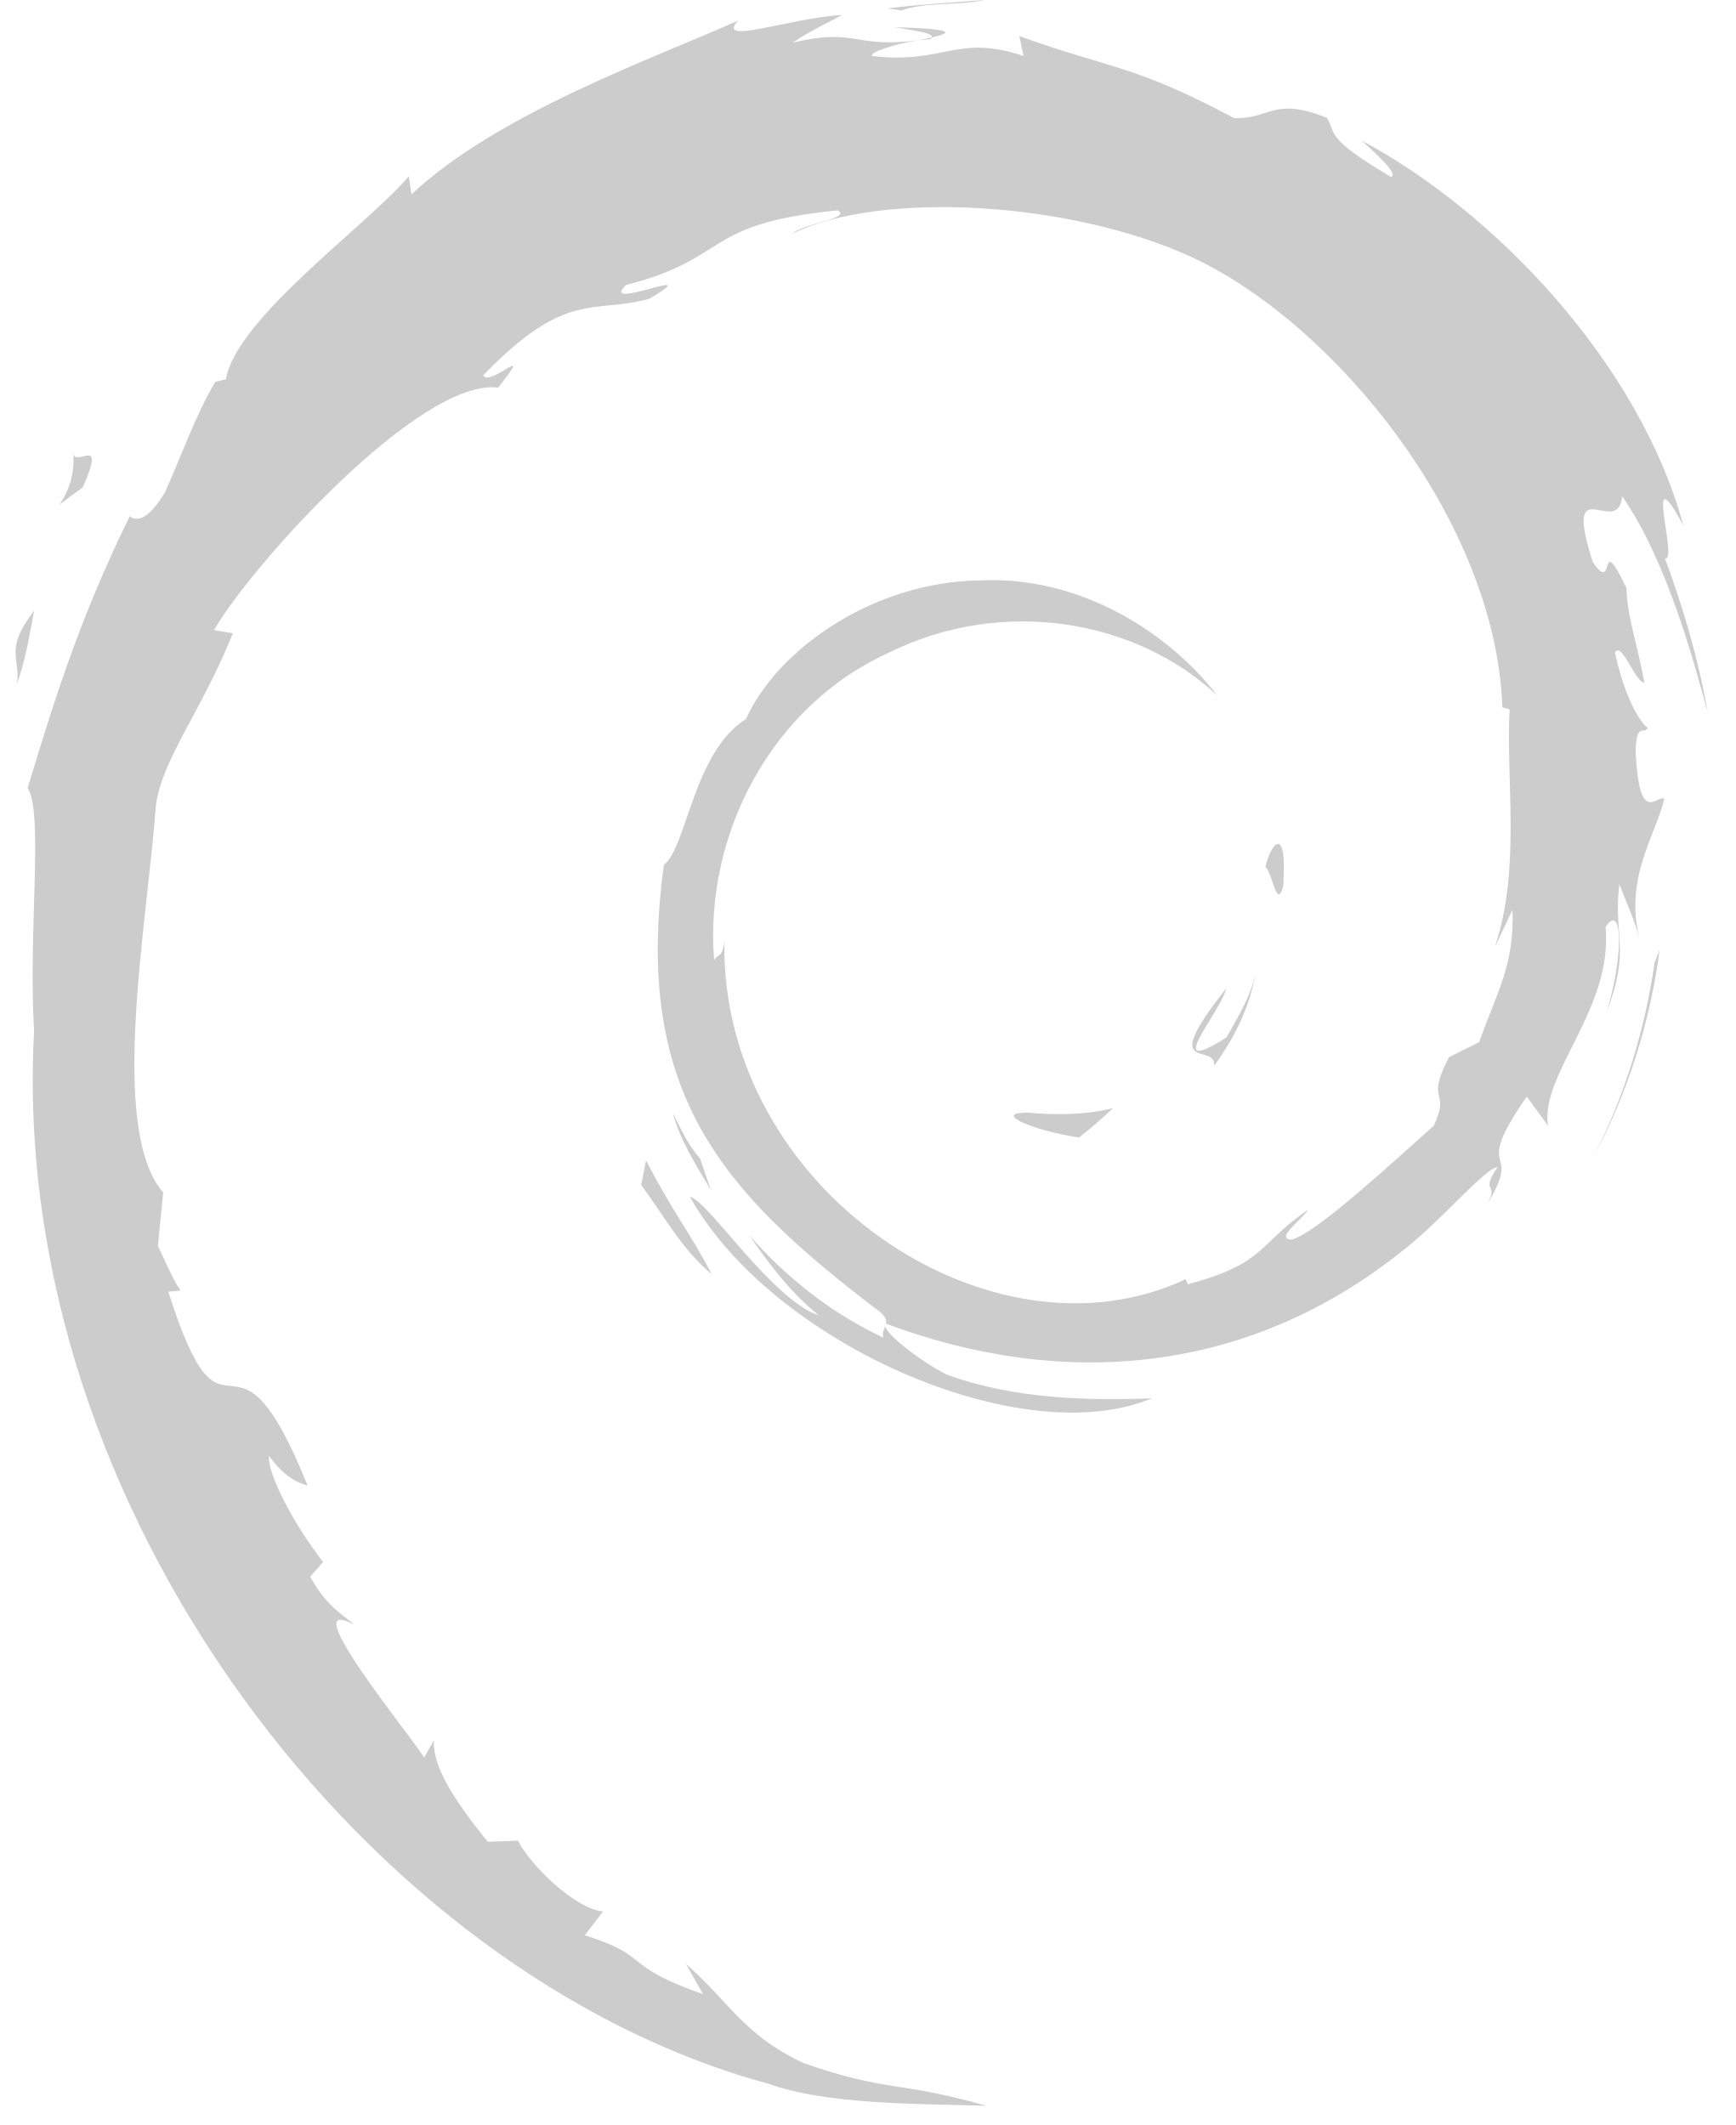
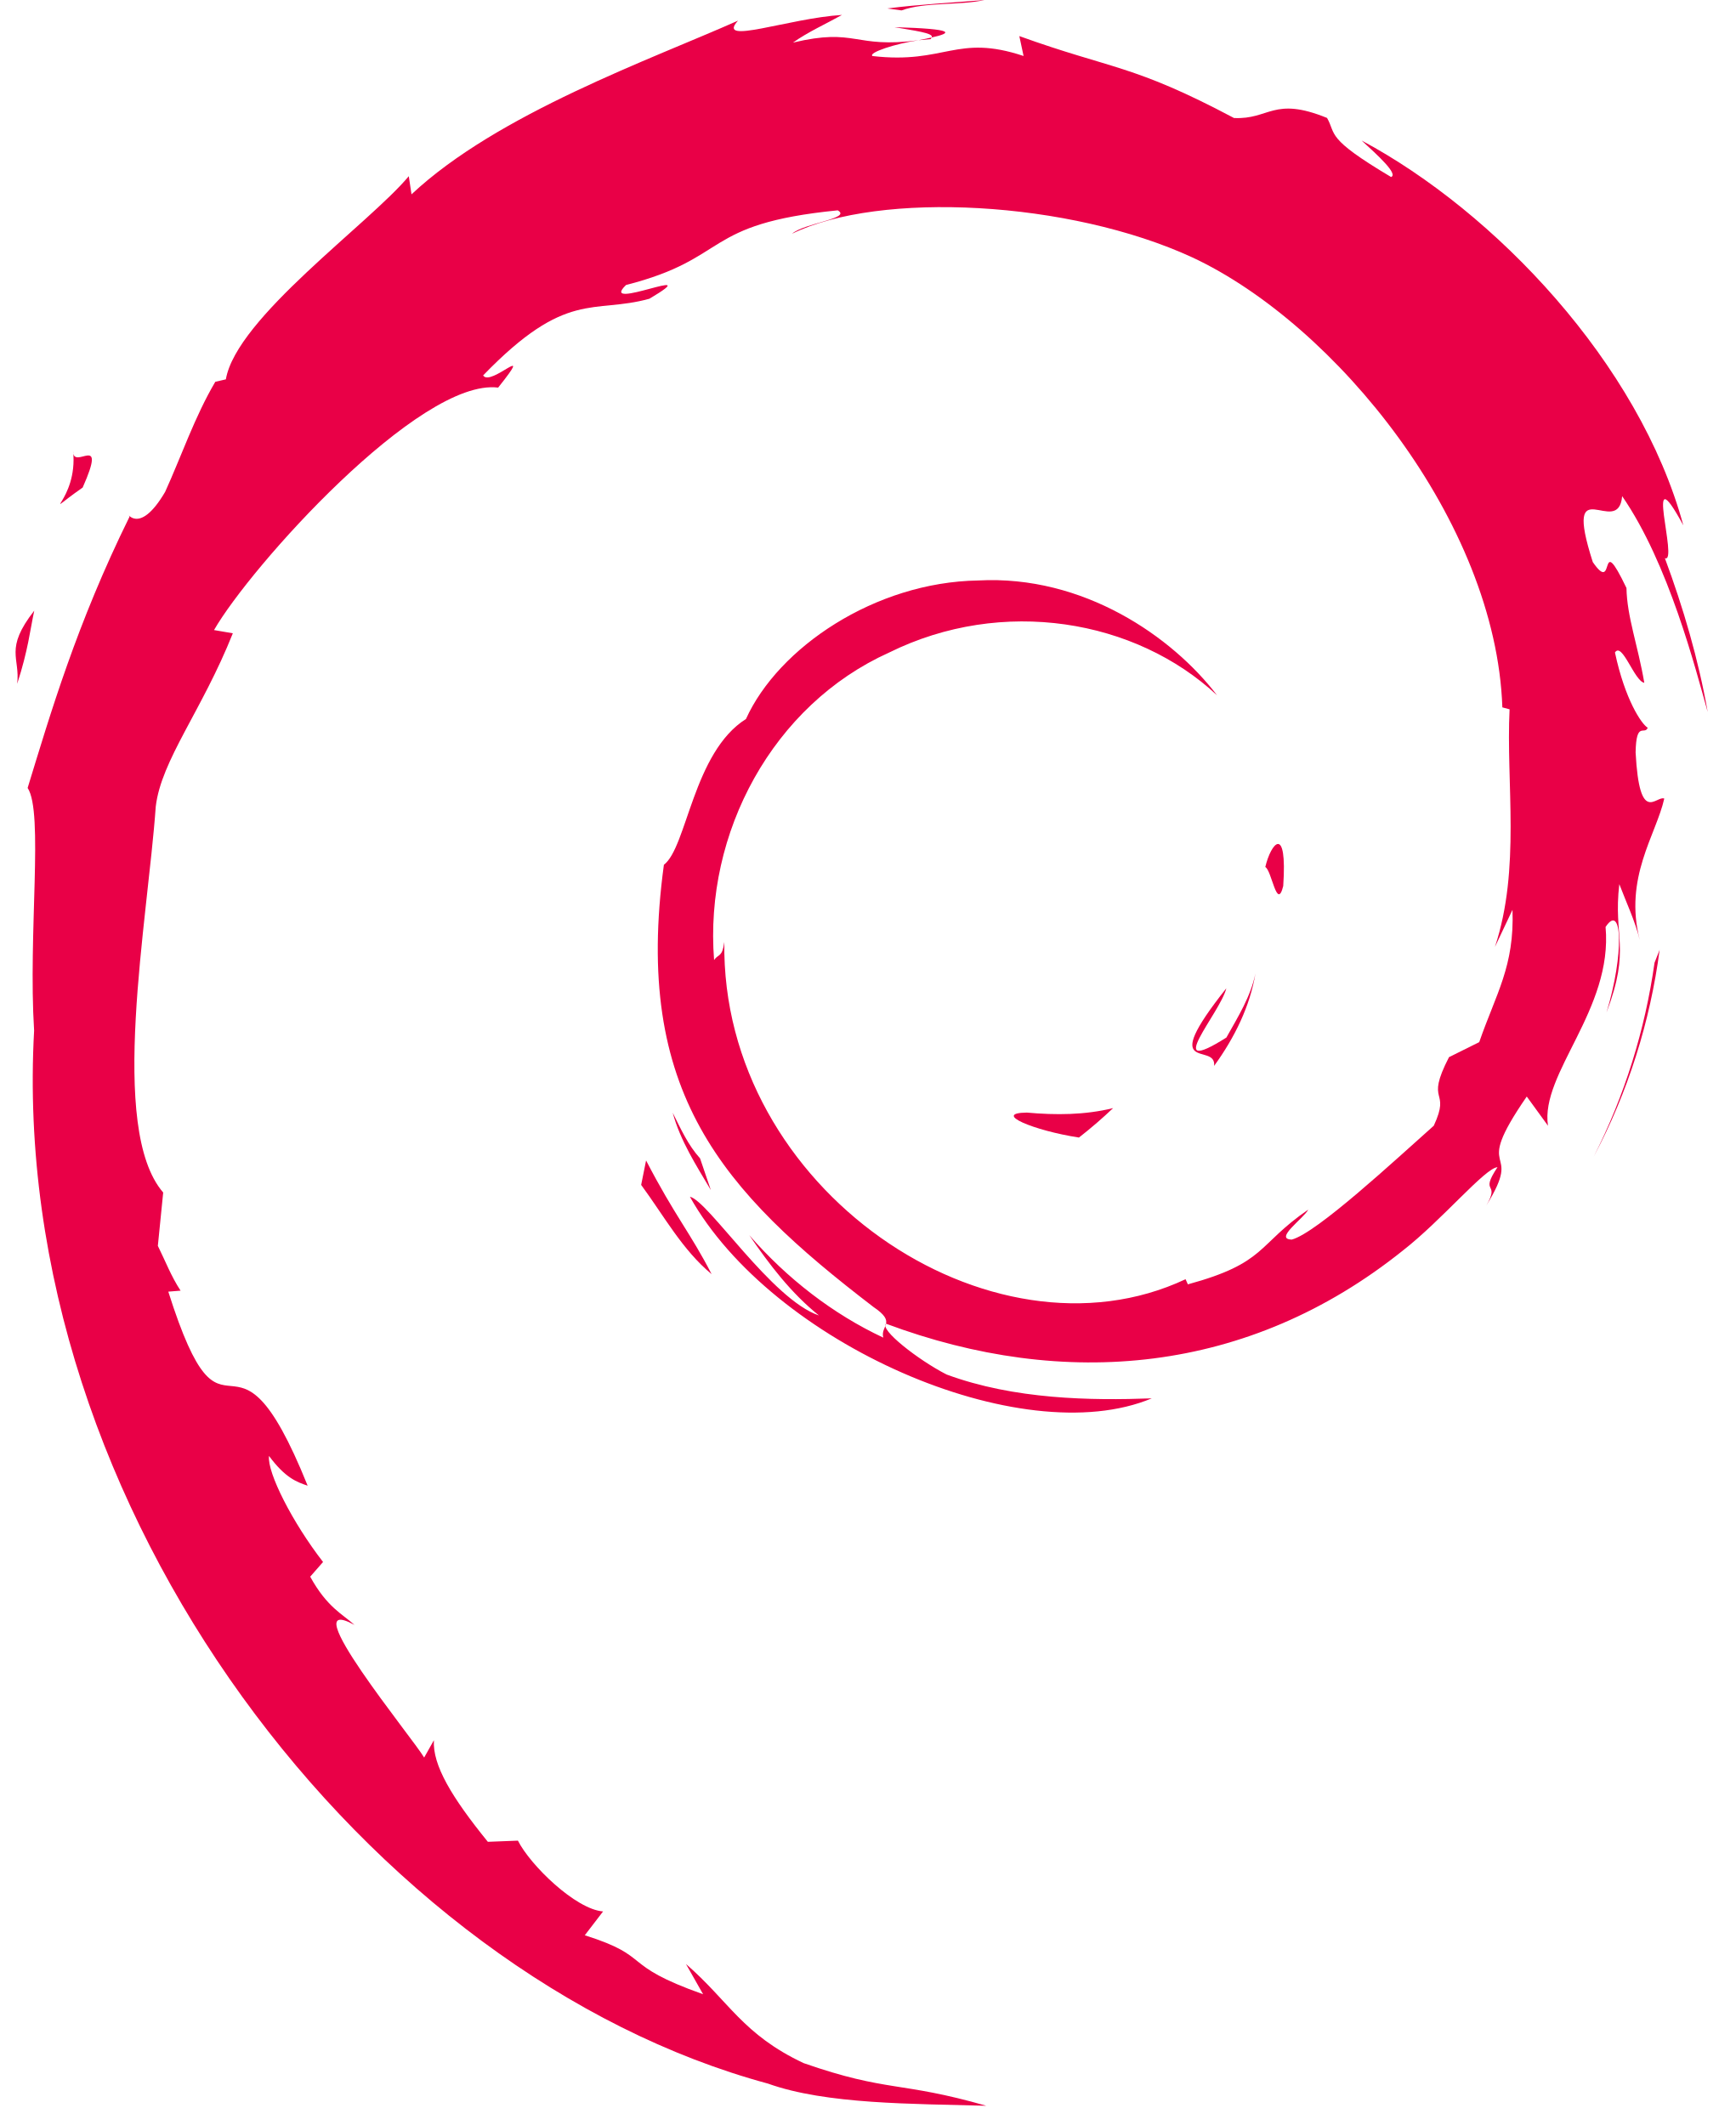
<svg xmlns="http://www.w3.org/2000/svg" xmlns:xlink="http://www.w3.org/1999/xlink" width="49" height="60" viewBox="0 0 49 60" version="1.1">
-   <g id="Canvas" transform="translate(-1167 -551)">
-     <g id="logo-debian">
+   <g id="Canvas" transform="translate(-3848 -283)">
+     <g id="logo-debian_on_hower">
      <g id="Shape">
-         <use xlink:href="#path0_fill" transform="translate(1195.62 582.288)" fill="#CCCCCC" />
+         <use xlink:href="#path0_fill" transform="translate(3876.62 314.288)" fill="#E90047" />
      </g>
      <g id="Shape">
-         <use xlink:href="#path1_fill" transform="translate(1200.66 578.483)" fill="#CCCCCC" />
+         <use xlink:href="#path1_fill" transform="translate(3881.66 310.483)" fill="#E90047" />
      </g>
      <g id="Shape">
-         <use xlink:href="#path2_fill" transform="translate(1202.72 574.83)" fill="#CCCCCC" />
+         <use xlink:href="#path2_fill" transform="translate(3883.72 306.83)" fill="#E90047" />
      </g>
      <g id="Shape">
-         <use xlink:href="#path3_fill" transform="translate(1192.25 551.767)" fill="#CCCCCC" />
+         <use xlink:href="#path3_fill" transform="translate(3873.25 283.767)" fill="#E90047" />
      </g>
      <g id="Shape">
-         <use xlink:href="#path4_fill" transform="translate(1192.93 552.059)" fill="#CCCCCC" />
+         <use xlink:href="#path4_fill" transform="translate(3873.93 284.059)" fill="#E90047" />
      </g>
      <g id="Shape">
-         <use xlink:href="#path5_fill" transform="translate(1167.78 551.422)" fill="#CCCCCC" />
+         <use xlink:href="#path5_fill" transform="translate(3848.78 283.422)" fill="#E90047" />
      </g>
      <g id="Shape">
-         <use xlink:href="#path6_fill" transform="translate(1185.1 583.766)" fill="#CCCCCC" />
+         <use xlink:href="#path6_fill" transform="translate(3866.1 315.766)" fill="#E90047" />
      </g>
      <g id="Shape">
-         <use xlink:href="#path7_fill" transform="translate(1185.99 582.417)" fill="#CCCCCC" />
+         <use xlink:href="#path7_fill" transform="translate(3866.99 314.417)" fill="#E90047" />
      </g>
      <g id="Shape">
-         <use xlink:href="#path8_fill" transform="translate(1211.99 577.819)" fill="#CCCCCC" />
+         <use xlink:href="#path8_fill" transform="translate(3892.99 309.819)" fill="#E90047" />
      </g>
      <g id="Shape">
-         <use xlink:href="#path9_fill" transform="translate(1192.05 551)" fill="#CCCCCC" />
+         <use xlink:href="#path9_fill" transform="translate(3873.05 283)" fill="#E90047" />
      </g>
      <g id="Shape">
-         <use xlink:href="#path10_fill" transform="translate(1168.7 563.731)" fill="#CCCCCC" />
+         <use xlink:href="#path10_fill" transform="translate(3849.7 295.731)" fill="#E90047" />
      </g>
      <g id="Shape">
-         <use xlink:href="#path11_fill" transform="translate(1167.44 568.242)" fill="#CCCCCC" />
+         <use xlink:href="#path11_fill" transform="translate(3848.44 300.242)" fill="#E90047" />
      </g>
    </g>
  </g>
  <defs>
    <path id="path0_fill" d="M 0.367 0.126C -0.618 0.139 0.552 0.632 1.839 0.831C 2.195 0.553 2.516 0.273 2.803 0C 2.004 0.196 1.189 0.2 0.367 0.126Z" />
    <path id="path1_fill" d="M 0.615 2.613C 1.203 1.803 1.631 0.916 1.782 0C 1.649 0.653 1.296 1.216 0.961 1.813C -0.88 2.972 0.787 1.124 0.96 0.421C -1.019 2.915 0.687 1.916 0.615 2.613Z" />
    <path id="path2_fill" d="M 0.506 1.187C 0.626 -0.587 0.158 -0.025 0 0.65C 0.183 0.747 0.329 1.902 0.506 1.187Z" />
    <path id="path3_fill" d="M 0 0C 0.526 0.094 1.137 0.166 1.049 0.292C 1.627 0.165 1.756 0.05 0 0Z" />
    <path id="path4_fill" d="M 0.37 0L 0 0.077L 0.345 0.045L 0.37 0Z" />
    <path id="path5_fill" d="M 41.918 25.267C 41.977 26.86 41.453 27.634 40.979 29.003L 40.126 29.427C 39.429 30.781 40.195 30.287 39.696 31.363C 38.607 32.331 36.396 34.389 35.688 34.578C 35.17 34.567 36.038 33.967 36.151 33.733C 34.694 34.733 34.982 35.234 32.754 35.842L 32.689 35.697C 27.197 38.281 19.567 33.16 19.668 26.174C 19.61 26.617 19.501 26.506 19.379 26.684C 19.096 23.09 21.04 19.48 24.318 18.004C 27.524 16.418 31.283 17.068 33.578 19.21C 32.318 17.558 29.806 15.806 26.832 15.968C 23.917 16.015 21.189 17.867 20.279 19.879C 18.787 20.819 18.613 23.503 17.962 23.995C 17.086 30.43 19.609 33.209 23.877 36.48C 24.547 36.932 24.065 37.002 24.155 37.346C 22.737 36.682 21.44 35.68 20.372 34.453C 20.939 35.282 21.55 36.088 22.34 36.721C 21.003 36.269 19.216 33.481 18.696 33.368C 21.001 37.494 28.044 40.604 31.735 39.061C 30.027 39.124 27.858 39.096 25.941 38.387C 25.133 37.972 24.04 37.114 24.235 36.954C 29.27 38.834 34.47 38.377 38.825 34.886C 39.934 34.022 41.145 32.554 41.495 32.534C 40.968 33.326 41.585 32.915 41.18 33.614C 42.283 31.834 40.7 32.889 42.321 30.539L 42.92 31.363C 42.696 29.884 44.756 28.089 44.546 25.751C 45.019 25.037 45.073 26.521 44.572 28.166C 45.268 26.341 44.756 26.048 44.934 24.542C 45.126 25.048 45.381 25.586 45.511 26.12C 45.057 24.357 45.974 23.151 46.203 22.126C 45.977 22.027 45.503 22.905 45.394 20.823C 45.41 19.919 45.646 20.349 45.736 20.126C 45.56 20.024 45.094 19.331 44.811 18.001C 45.014 17.688 45.359 18.811 45.639 18.857C 45.459 17.8 45.15 16.993 45.136 16.181C 44.319 14.474 44.847 16.41 44.185 15.448C 43.315 12.736 44.906 14.819 45.014 13.587C 46.332 15.496 47.083 18.456 47.429 19.682C 47.165 18.187 46.74 16.739 46.22 15.338C 46.621 15.507 45.574 12.263 46.741 14.411C 45.496 9.832 41.415 5.553 37.66 3.546C 38.118 3.966 38.698 4.493 38.491 4.576C 36.622 3.465 36.951 3.378 36.683 2.908C 35.163 2.289 35.062 2.959 34.056 2.91C 31.188 1.388 30.636 1.549 27.996 0.597L 28.116 1.159C 26.217 0.526 25.903 1.398 23.85 1.16C 23.726 1.064 24.508 0.807 25.153 0.714C 23.316 0.957 23.402 0.351 21.605 0.781C 22.047 0.47 22.517 0.264 22.989 0C 21.491 0.091 19.412 0.872 20.054 0.161C 17.611 1.251 13.272 2.782 10.837 5.065L 10.76 4.553C 9.645 5.893 5.895 8.553 5.596 10.289L 5.298 10.358C 4.718 11.341 4.342 12.455 3.882 13.466C 3.123 14.76 2.769 13.964 2.877 14.167C 1.383 17.195 0.64 19.739 0 21.826C 0.456 22.509 0.011 25.935 0.183 28.677C -0.566 42.223 9.69 55.373 20.9 58.409C 22.543 58.998 24.986 58.977 27.064 59.035C 24.613 58.333 24.296 58.663 21.907 57.831C 20.184 57.019 19.807 56.092 18.585 55.032L 19.069 55.886C 16.675 55.039 17.677 54.838 15.729 54.221L 16.245 53.548C 15.47 53.489 14.19 52.242 13.841 51.549L 12.992 51.582C 11.972 50.325 11.428 49.418 11.469 48.714L 11.194 49.203C 10.884 48.67 7.442 44.484 9.227 45.458C 8.896 45.156 8.455 44.966 7.977 44.096L 8.34 43.681C 7.482 42.576 6.759 41.159 6.814 40.687C 7.273 41.305 7.59 41.421 7.905 41.527C 5.736 36.144 5.614 41.231 3.971 36.048L 4.318 36.02C 4.052 35.618 3.889 35.183 3.676 34.755L 3.827 33.249C 2.266 31.445 3.391 25.57 3.617 22.35C 3.772 21.04 4.921 19.646 5.793 17.459L 5.262 17.368C 6.278 15.595 11.065 10.248 13.283 10.522C 14.357 9.173 13.069 10.517 12.859 10.178C 15.219 7.736 15.961 8.453 17.553 8.013C 19.269 6.994 16.079 8.411 16.893 7.625C 19.862 6.867 18.996 5.901 22.869 5.517C 23.277 5.749 21.921 5.875 21.581 6.177C 24.053 4.966 29.407 5.242 32.885 6.848C 36.919 8.734 41.453 14.308 41.632 19.551L 41.836 19.606C 41.733 21.691 42.155 24.102 41.422 26.316L 41.918 25.267Z" />
    <path id="path6_fill" d="M 0.139 4.6849e-15L 0 0.69C 0.648 1.571 1.162 2.524 1.989 3.21C 1.394 2.05 0.953 1.571 0.139 0" />
    <path id="path7_fill" d="M 0.773 1.29C 0.43 0.91 0.228 0.454 0 0C 0.218 0.798 0.663 1.485 1.077 2.184L 0.773 1.29Z" />
    <path id="path8_fill" d="M 1.862 0L 1.718 0.364C 1.453 2.248 0.878 4.113 0 5.842C 0.971 4.018 1.596 2.022 1.862 0Z" />
    <path id="path9_fill" d="M 0.4 0.294C 1.065 0.051 2.036 0.16 2.744 0C 1.822 0.077 0.905 0.123 0 0.239L 0.4 0.294Z" />
    <path id="path10_fill" d="M 0.363 0C 0.517 1.42 -0.705 1.972 0.634 1.035C 1.352 -0.584 0.354 0.588 0.363 0Z" />
    <path id="path11_fill" d="M 0.045 2.065C 0.354 1.118 0.409 0.549 0.527 0C -0.325 1.091 0.134 1.323 0.045 2.065Z" />
  </defs>
</svg>
